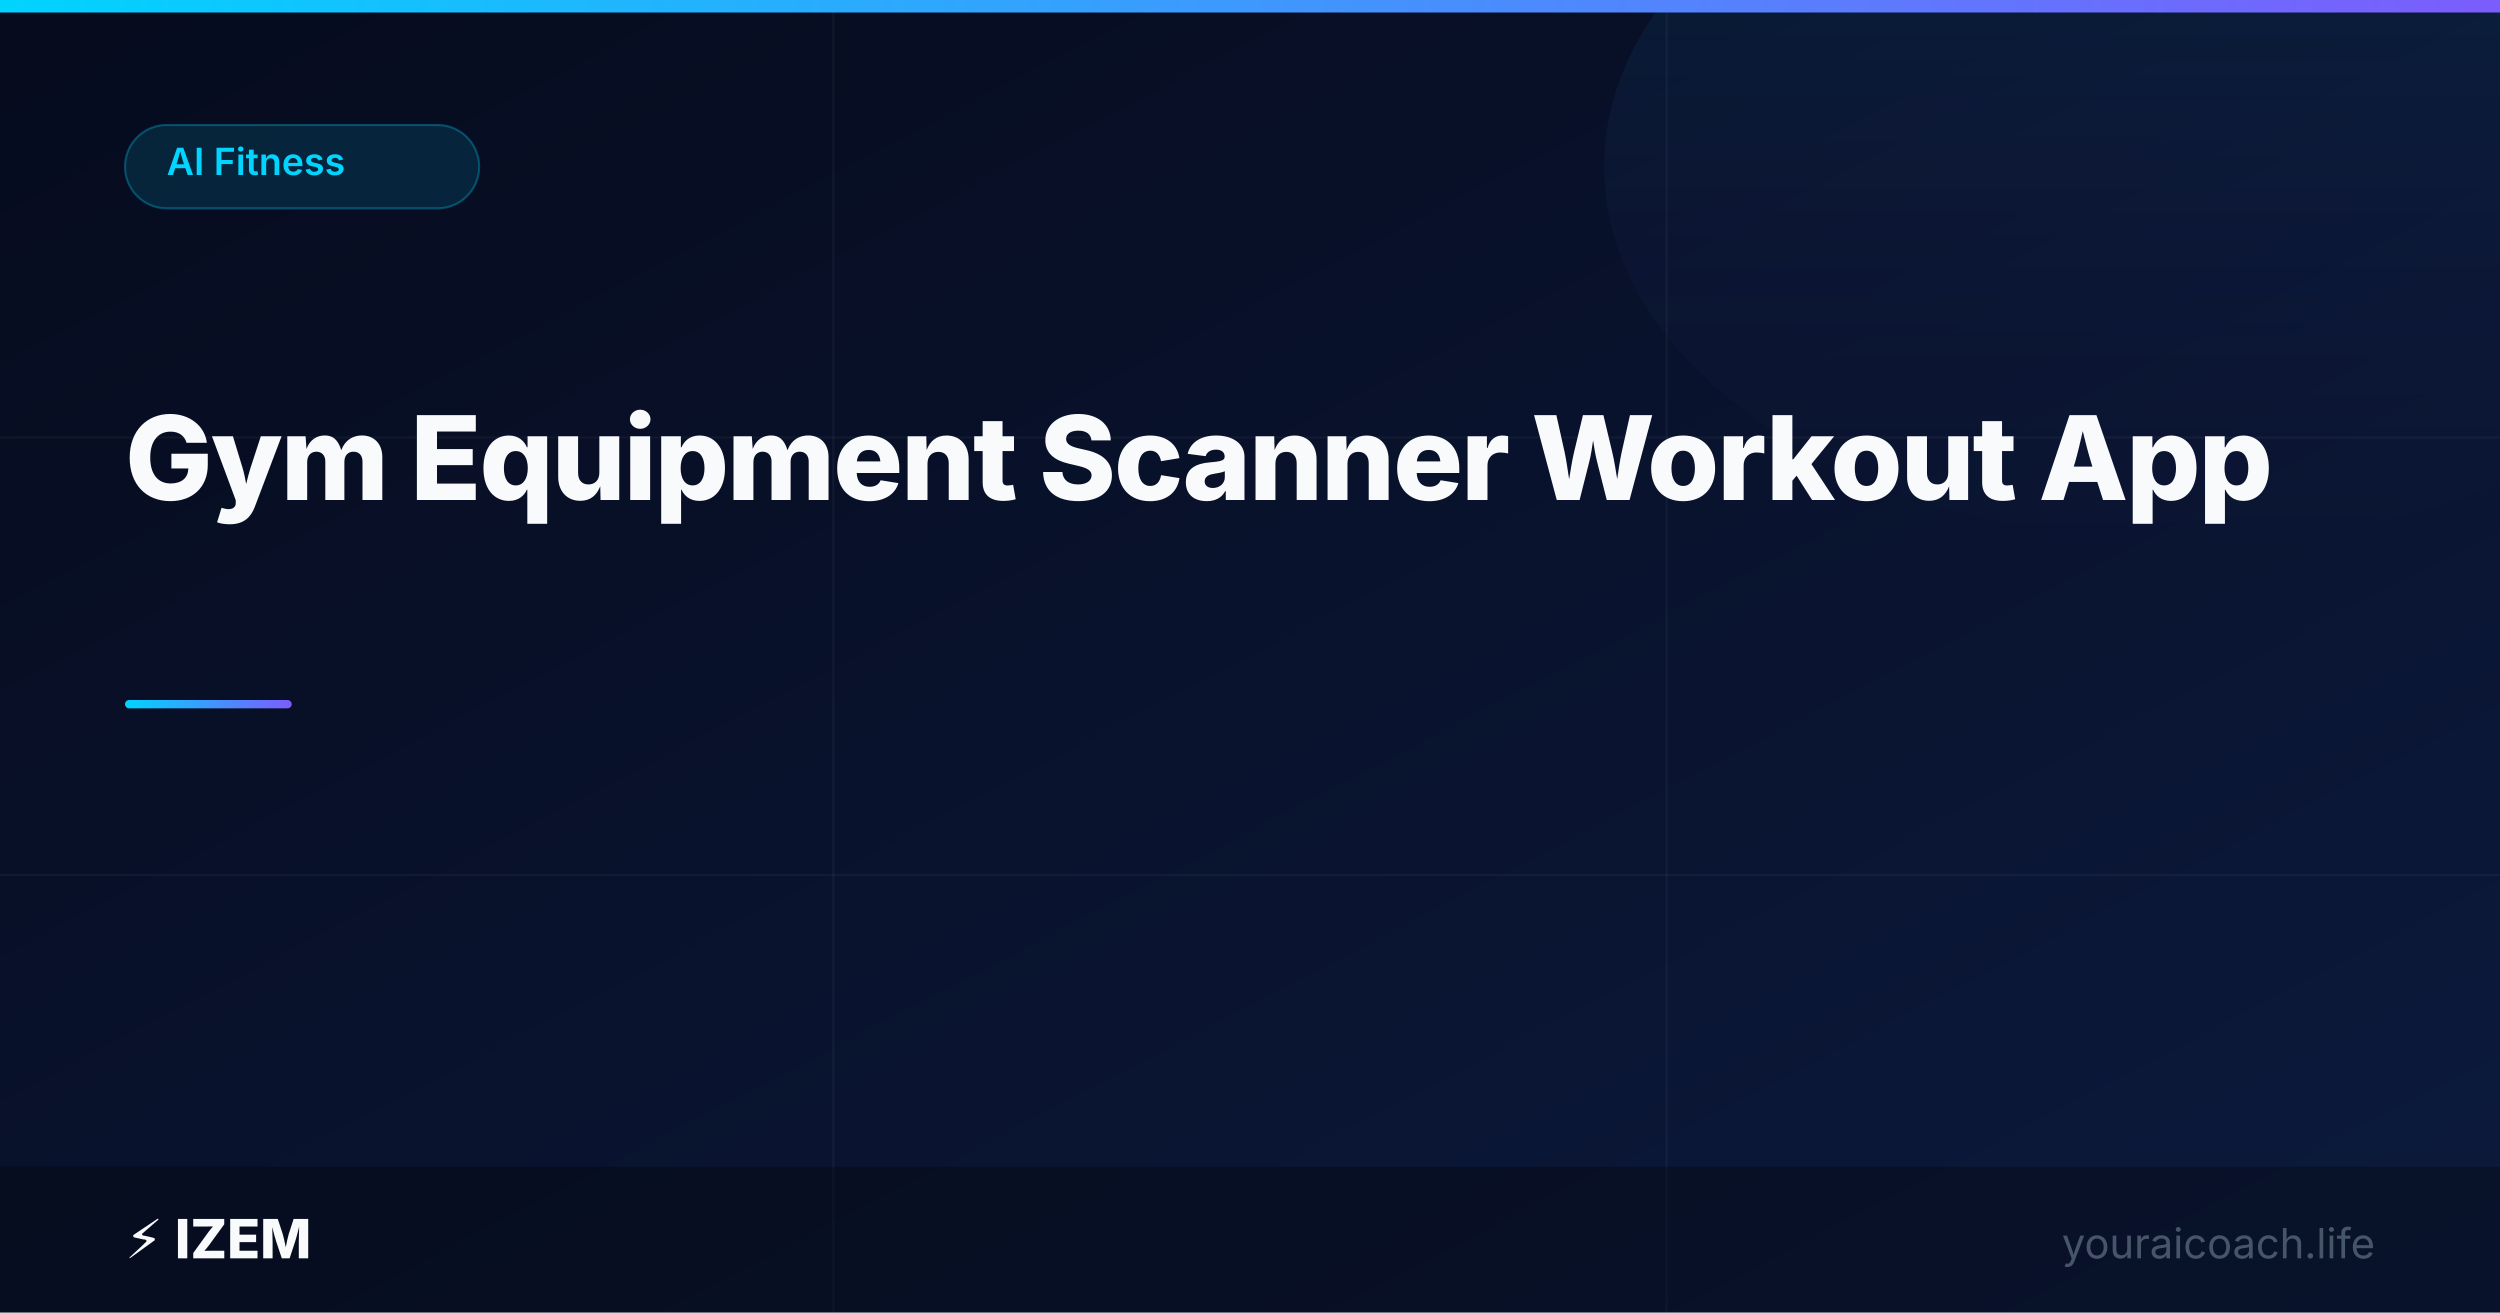
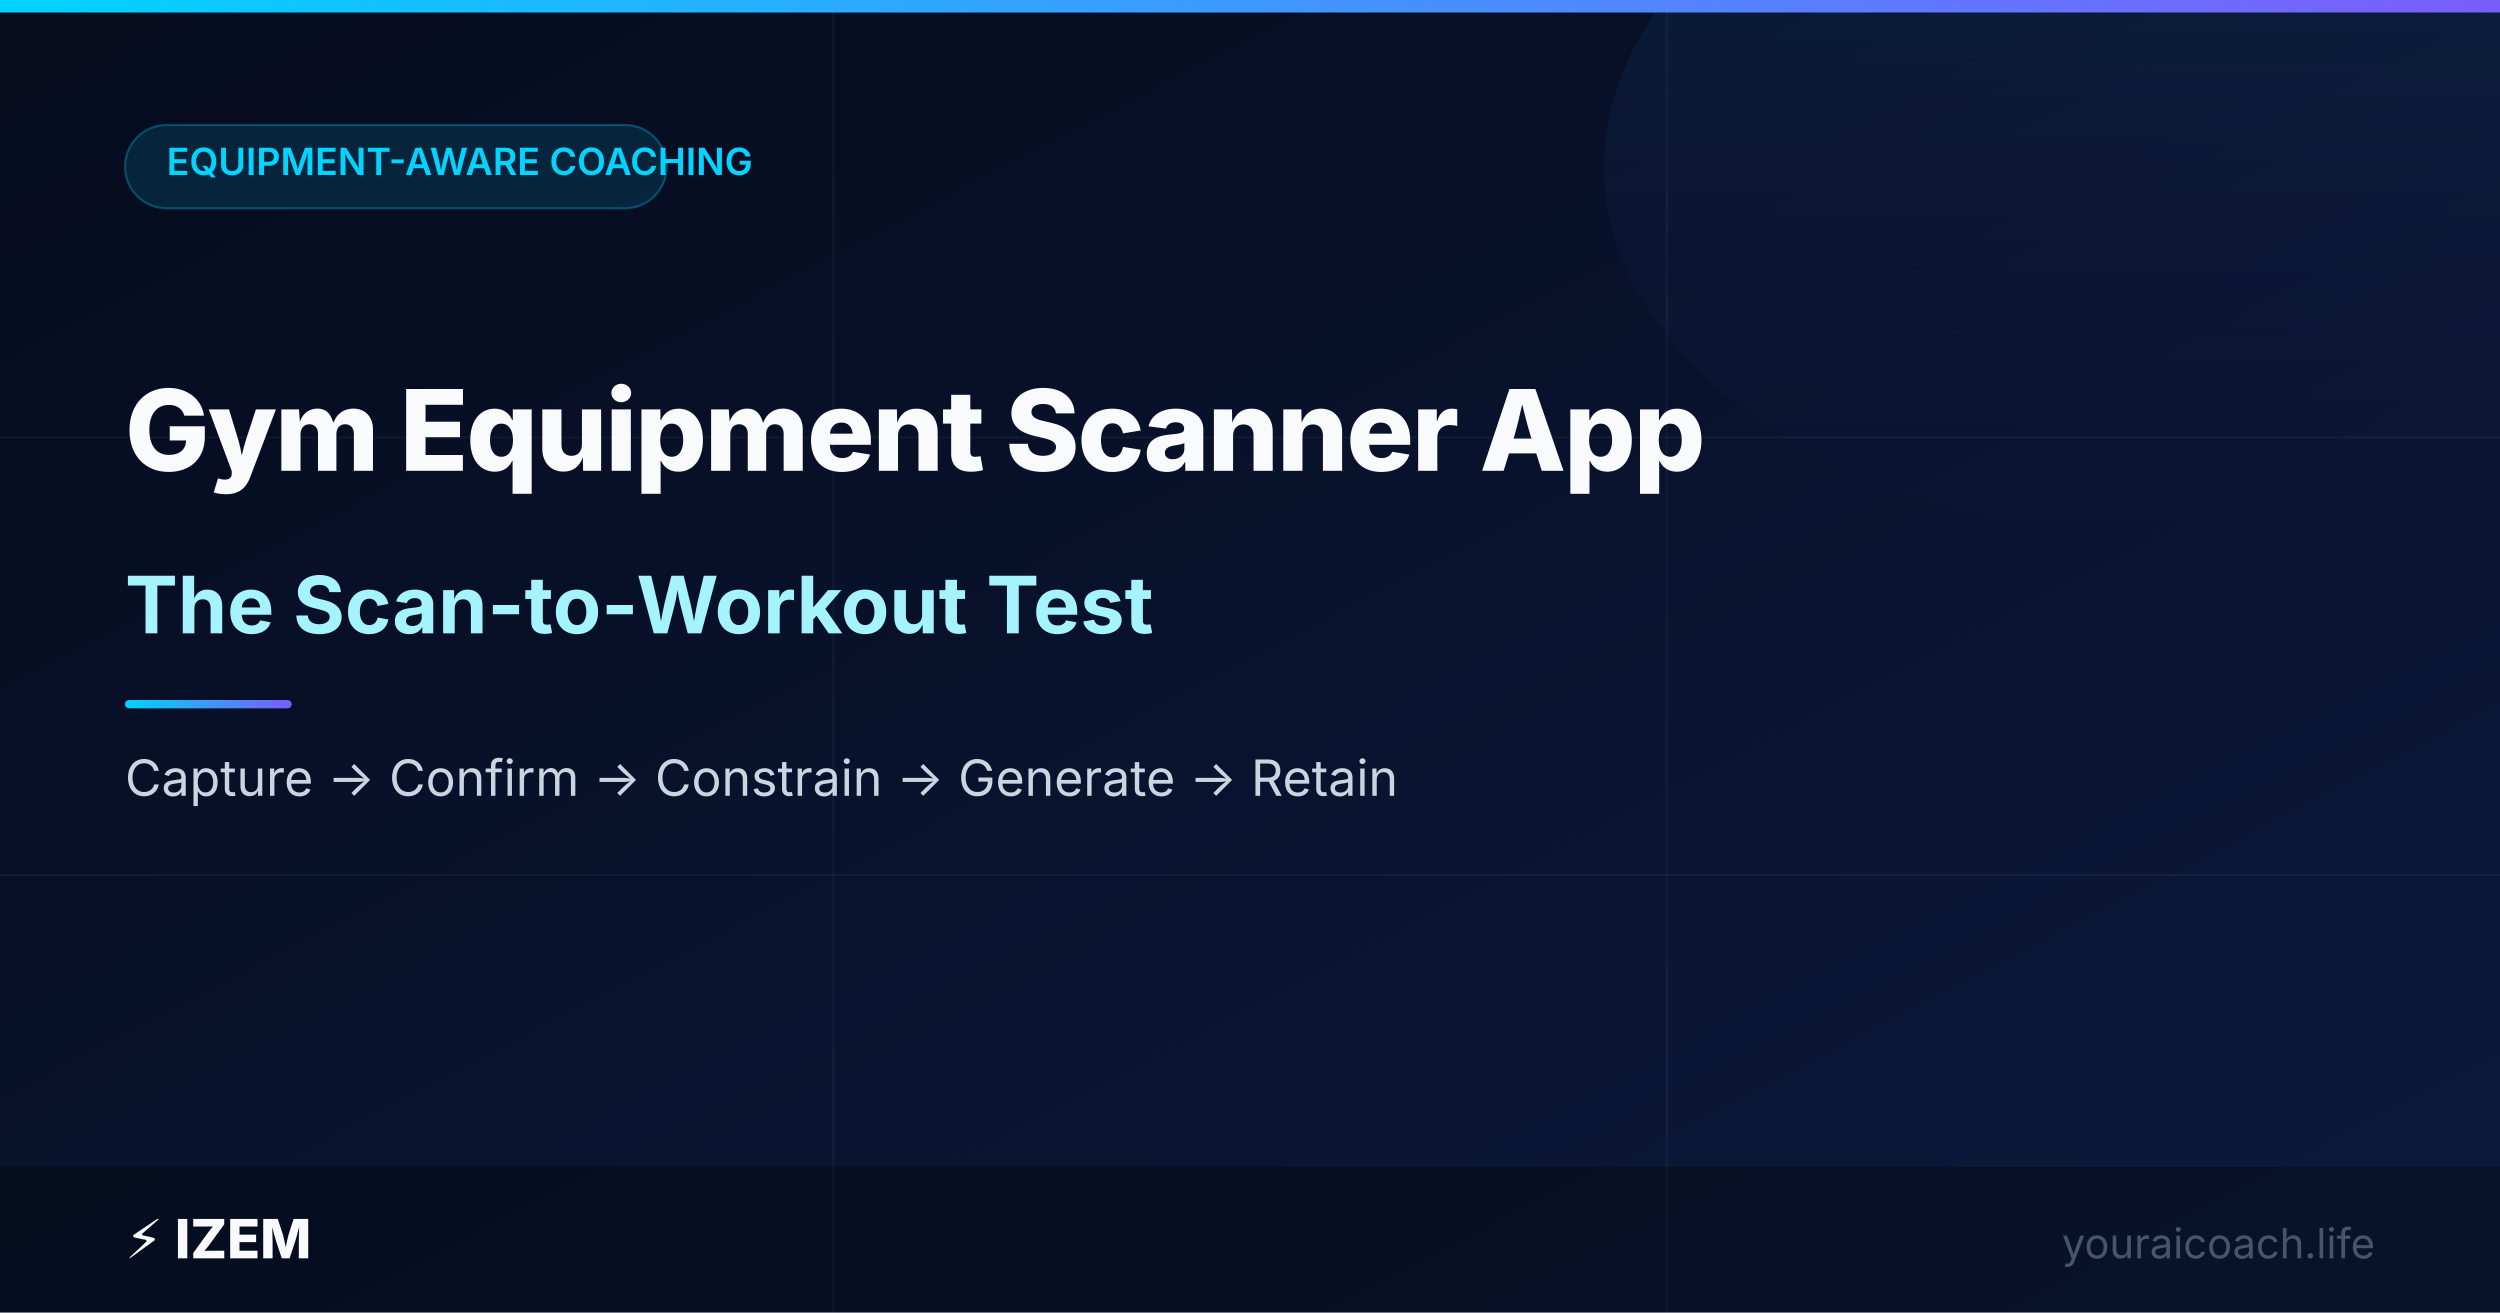
<svg xmlns="http://www.w3.org/2000/svg" width="1200" height="630" viewBox="0 0 1200 630">
  <defs>
    <linearGradient id="bg" x1="0%" y1="0%" x2="100%" y2="100%">
      <stop offset="0%" style="stop-color:#060B1D" />
      <stop offset="100%" style="stop-color:#0C1A3D" />
    </linearGradient>
    <linearGradient id="accent" x1="0%" y1="0%" x2="100%" y2="0%">
      <stop offset="0%" style="stop-color:#00D4FF" />
      <stop offset="100%" style="stop-color:#7C5CFC" />
    </linearGradient>
    <linearGradient id="glow" x1="0%" y1="0%" x2="0%" y2="100%">
      <stop offset="0%" style="stop-color:#00D4FF;stop-opacity:0.15" />
      <stop offset="100%" style="stop-color:#7C5CFC;stop-opacity:0" />
    </linearGradient>
  </defs>
  <rect width="1200" height="630" fill="url(#bg)" />
  <ellipse cx="1050" cy="80" rx="280" ry="180" fill="url(#glow)" opacity="0.6" />
  <line x1="0" y1="210" x2="1200" y2="210" stroke="rgba(255,255,255,0.04)" stroke-width="1" />
  <line x1="0" y1="420" x2="1200" y2="420" stroke="rgba(255,255,255,0.04)" stroke-width="1" />
  <line x1="400" y1="0" x2="400" y2="630" stroke="rgba(255,255,255,0.04)" stroke-width="1" />
  <line x1="800" y1="0" x2="800" y2="630" stroke="rgba(255,255,255,0.04)" stroke-width="1" />
  <rect x="0" y="0" width="1200" height="6" fill="url(#accent)" />
-   <rect x="60" y="60" width="170" height="40" rx="20" fill="rgba(0,212,255,0.12)" stroke="rgba(0,212,255,0.3)" stroke-width="1" />
-   <text x="80" y="84" font-family="system-ui,-apple-system,sans-serif" font-size="18" font-weight="600" fill="#00D4FF">AI Fitness</text>
-   <text x="60" y="240" font-family="system-ui,-apple-system,sans-serif" font-size="56" font-weight="800" fill="#F8FAFC" letter-spacing="-1">Gym Equipment Scanner Workout App</text>
+   <rect x="60" y="60" width="260" height="40" rx="20" fill="rgba(0,212,255,0.12)" stroke="rgba(0,212,255,0.3)" stroke-width="1" />
+   <text x="80" y="84" font-family="system-ui,-apple-system,sans-serif" font-size="18" font-weight="600" fill="#00D4FF">EQUIPMENT-AWARE COACHING</text>
+   <text x="60" y="226" font-family="system-ui,-apple-system,sans-serif" font-size="54" font-weight="800" fill="#F8FAFC" letter-spacing="-1">Gym Equipment Scanner App</text>
+   <text x="60" y="304" font-family="system-ui,-apple-system,sans-serif" font-size="38" font-weight="700" fill="#A5F3FC">The Scan-to-Workout Test</text>
+   <text x="60" y="382" font-family="system-ui,-apple-system,sans-serif" font-size="24" fill="#CBD5E1">Capture → Confirm → Constrain → Generate → Retain</text>
  <rect x="0" y="560" width="1200" height="70" fill="rgba(0,0,0,0.3)" />
  <text x="60" y="604" font-family="system-ui,-apple-system,sans-serif" font-size="26" font-weight="800" fill="#F8FAFC">⚡ IZEM</text>
  <text x="1140" y="604" font-family="system-ui,-apple-system,sans-serif" font-size="20" fill="#475569" text-anchor="end">youraicoach.life</text>
  <rect x="60" y="336" width="80" height="4" rx="2" fill="url(#accent)" />
</svg>
